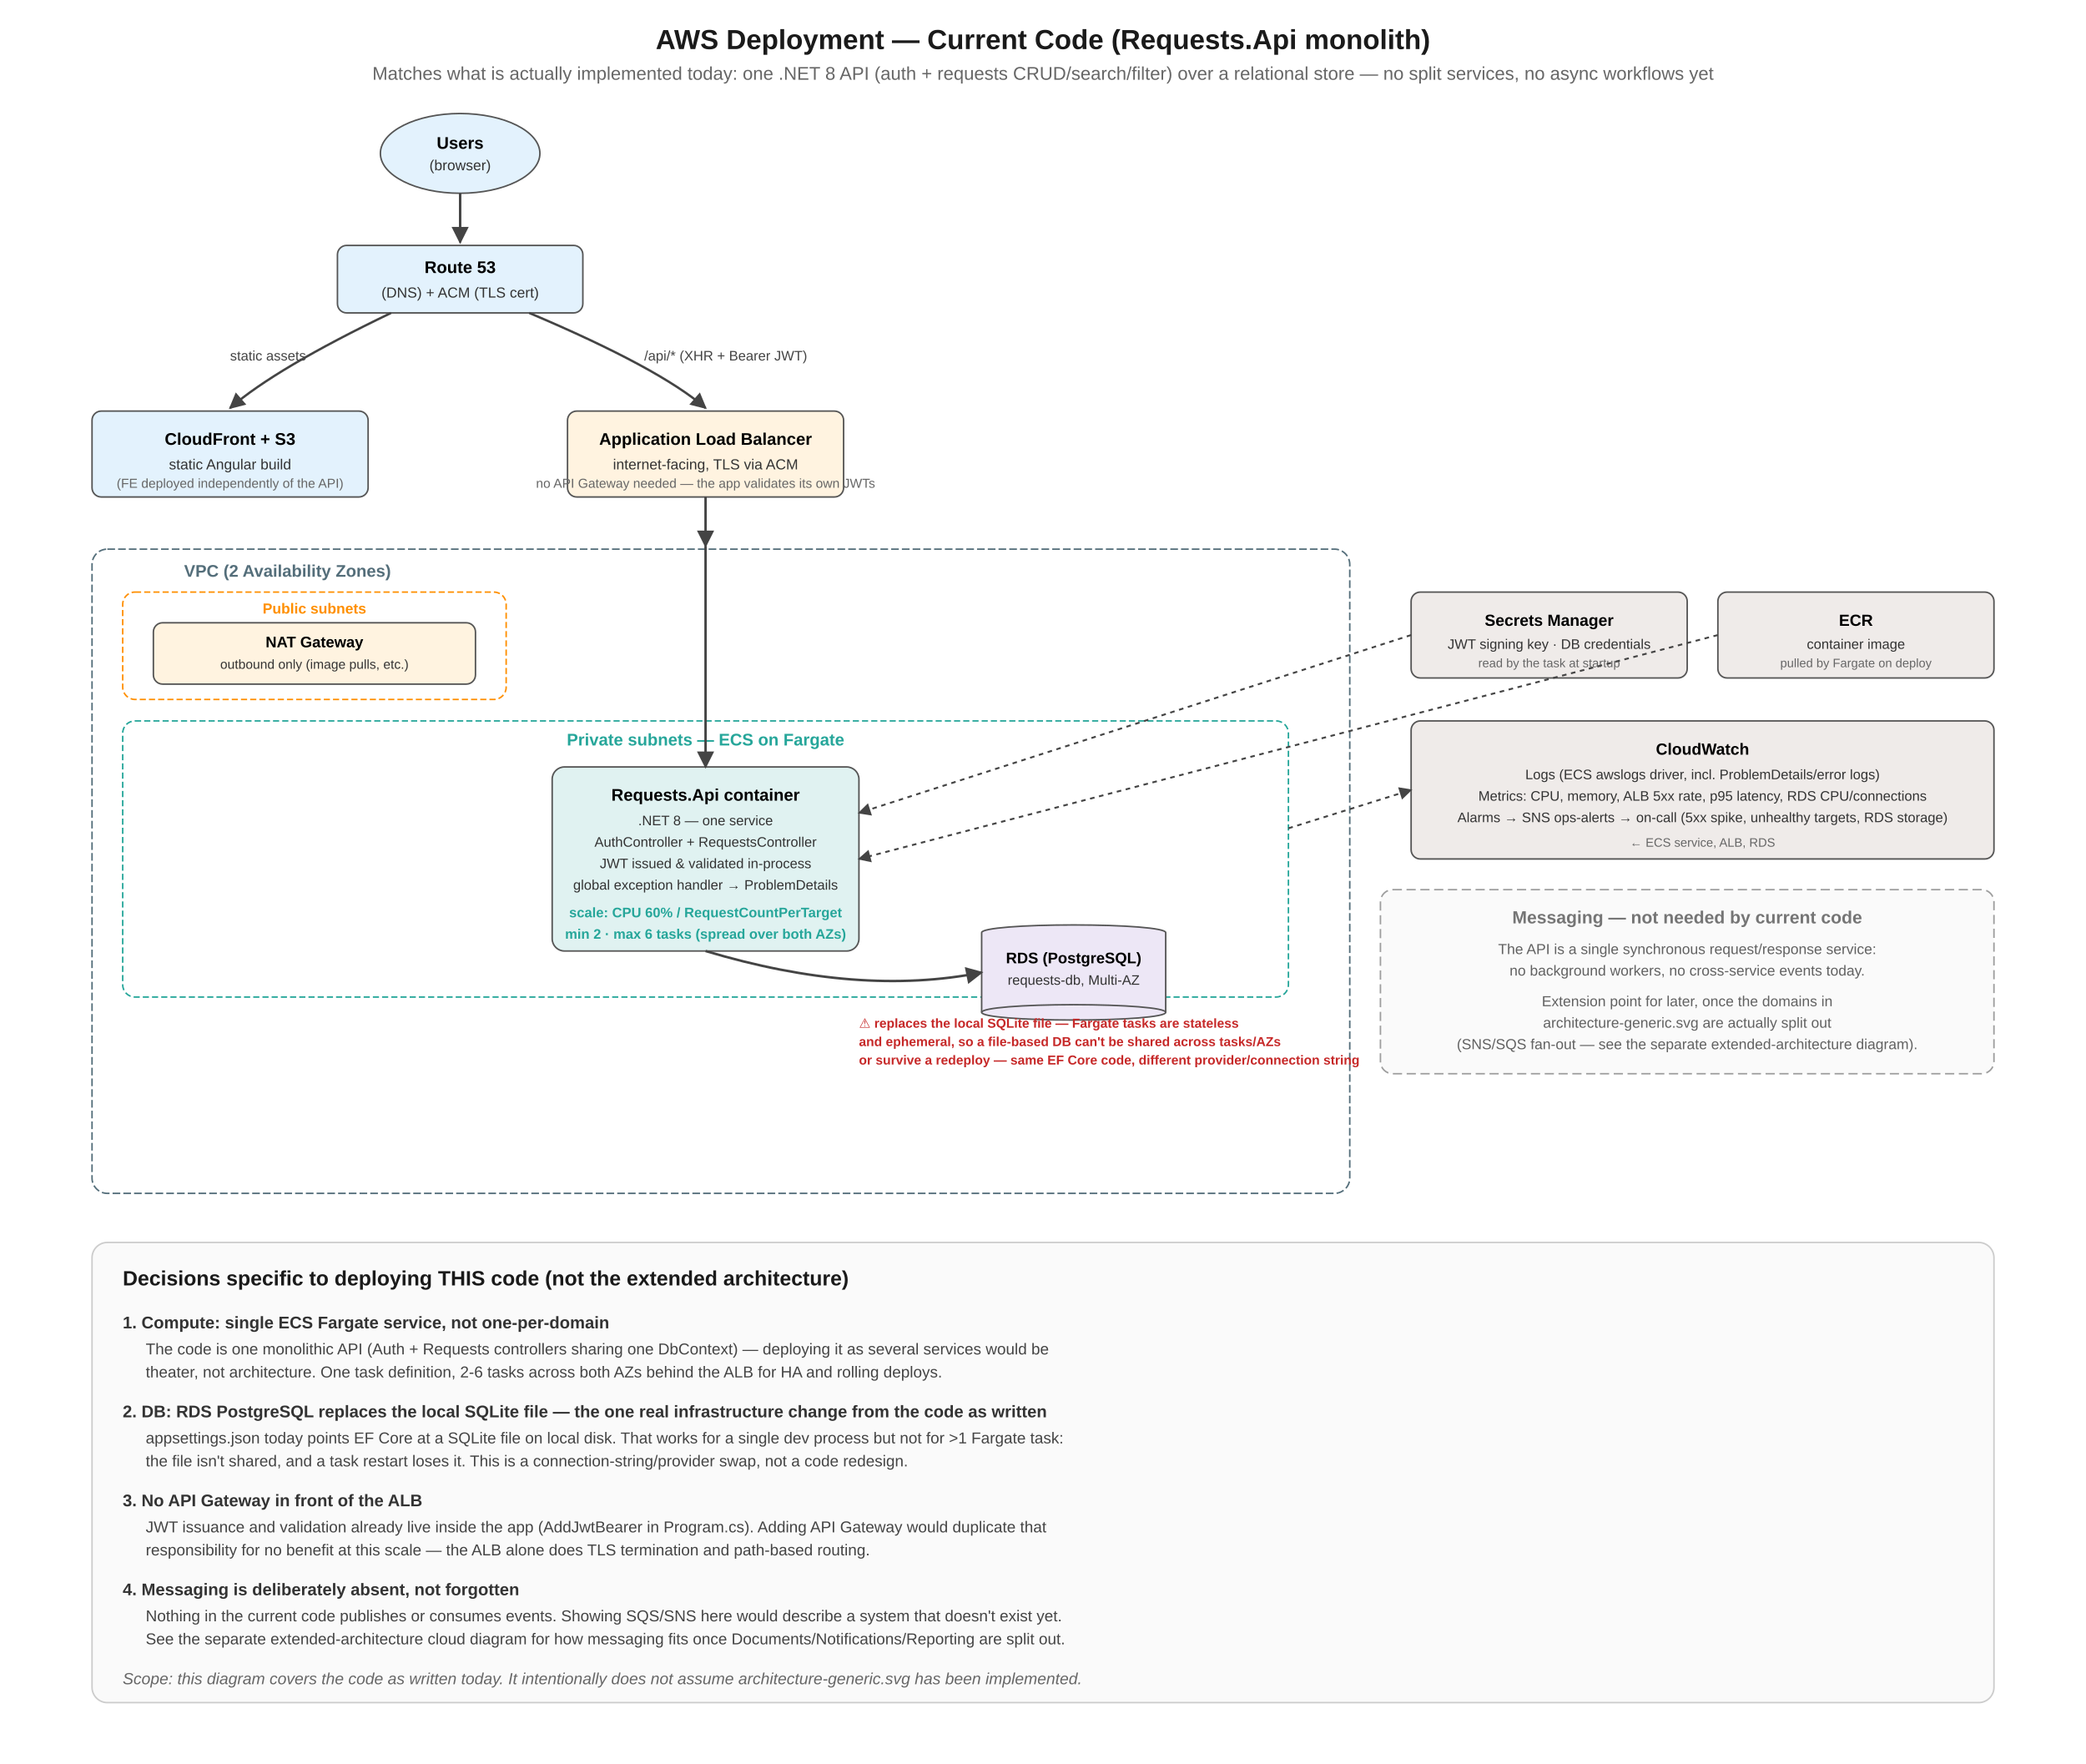
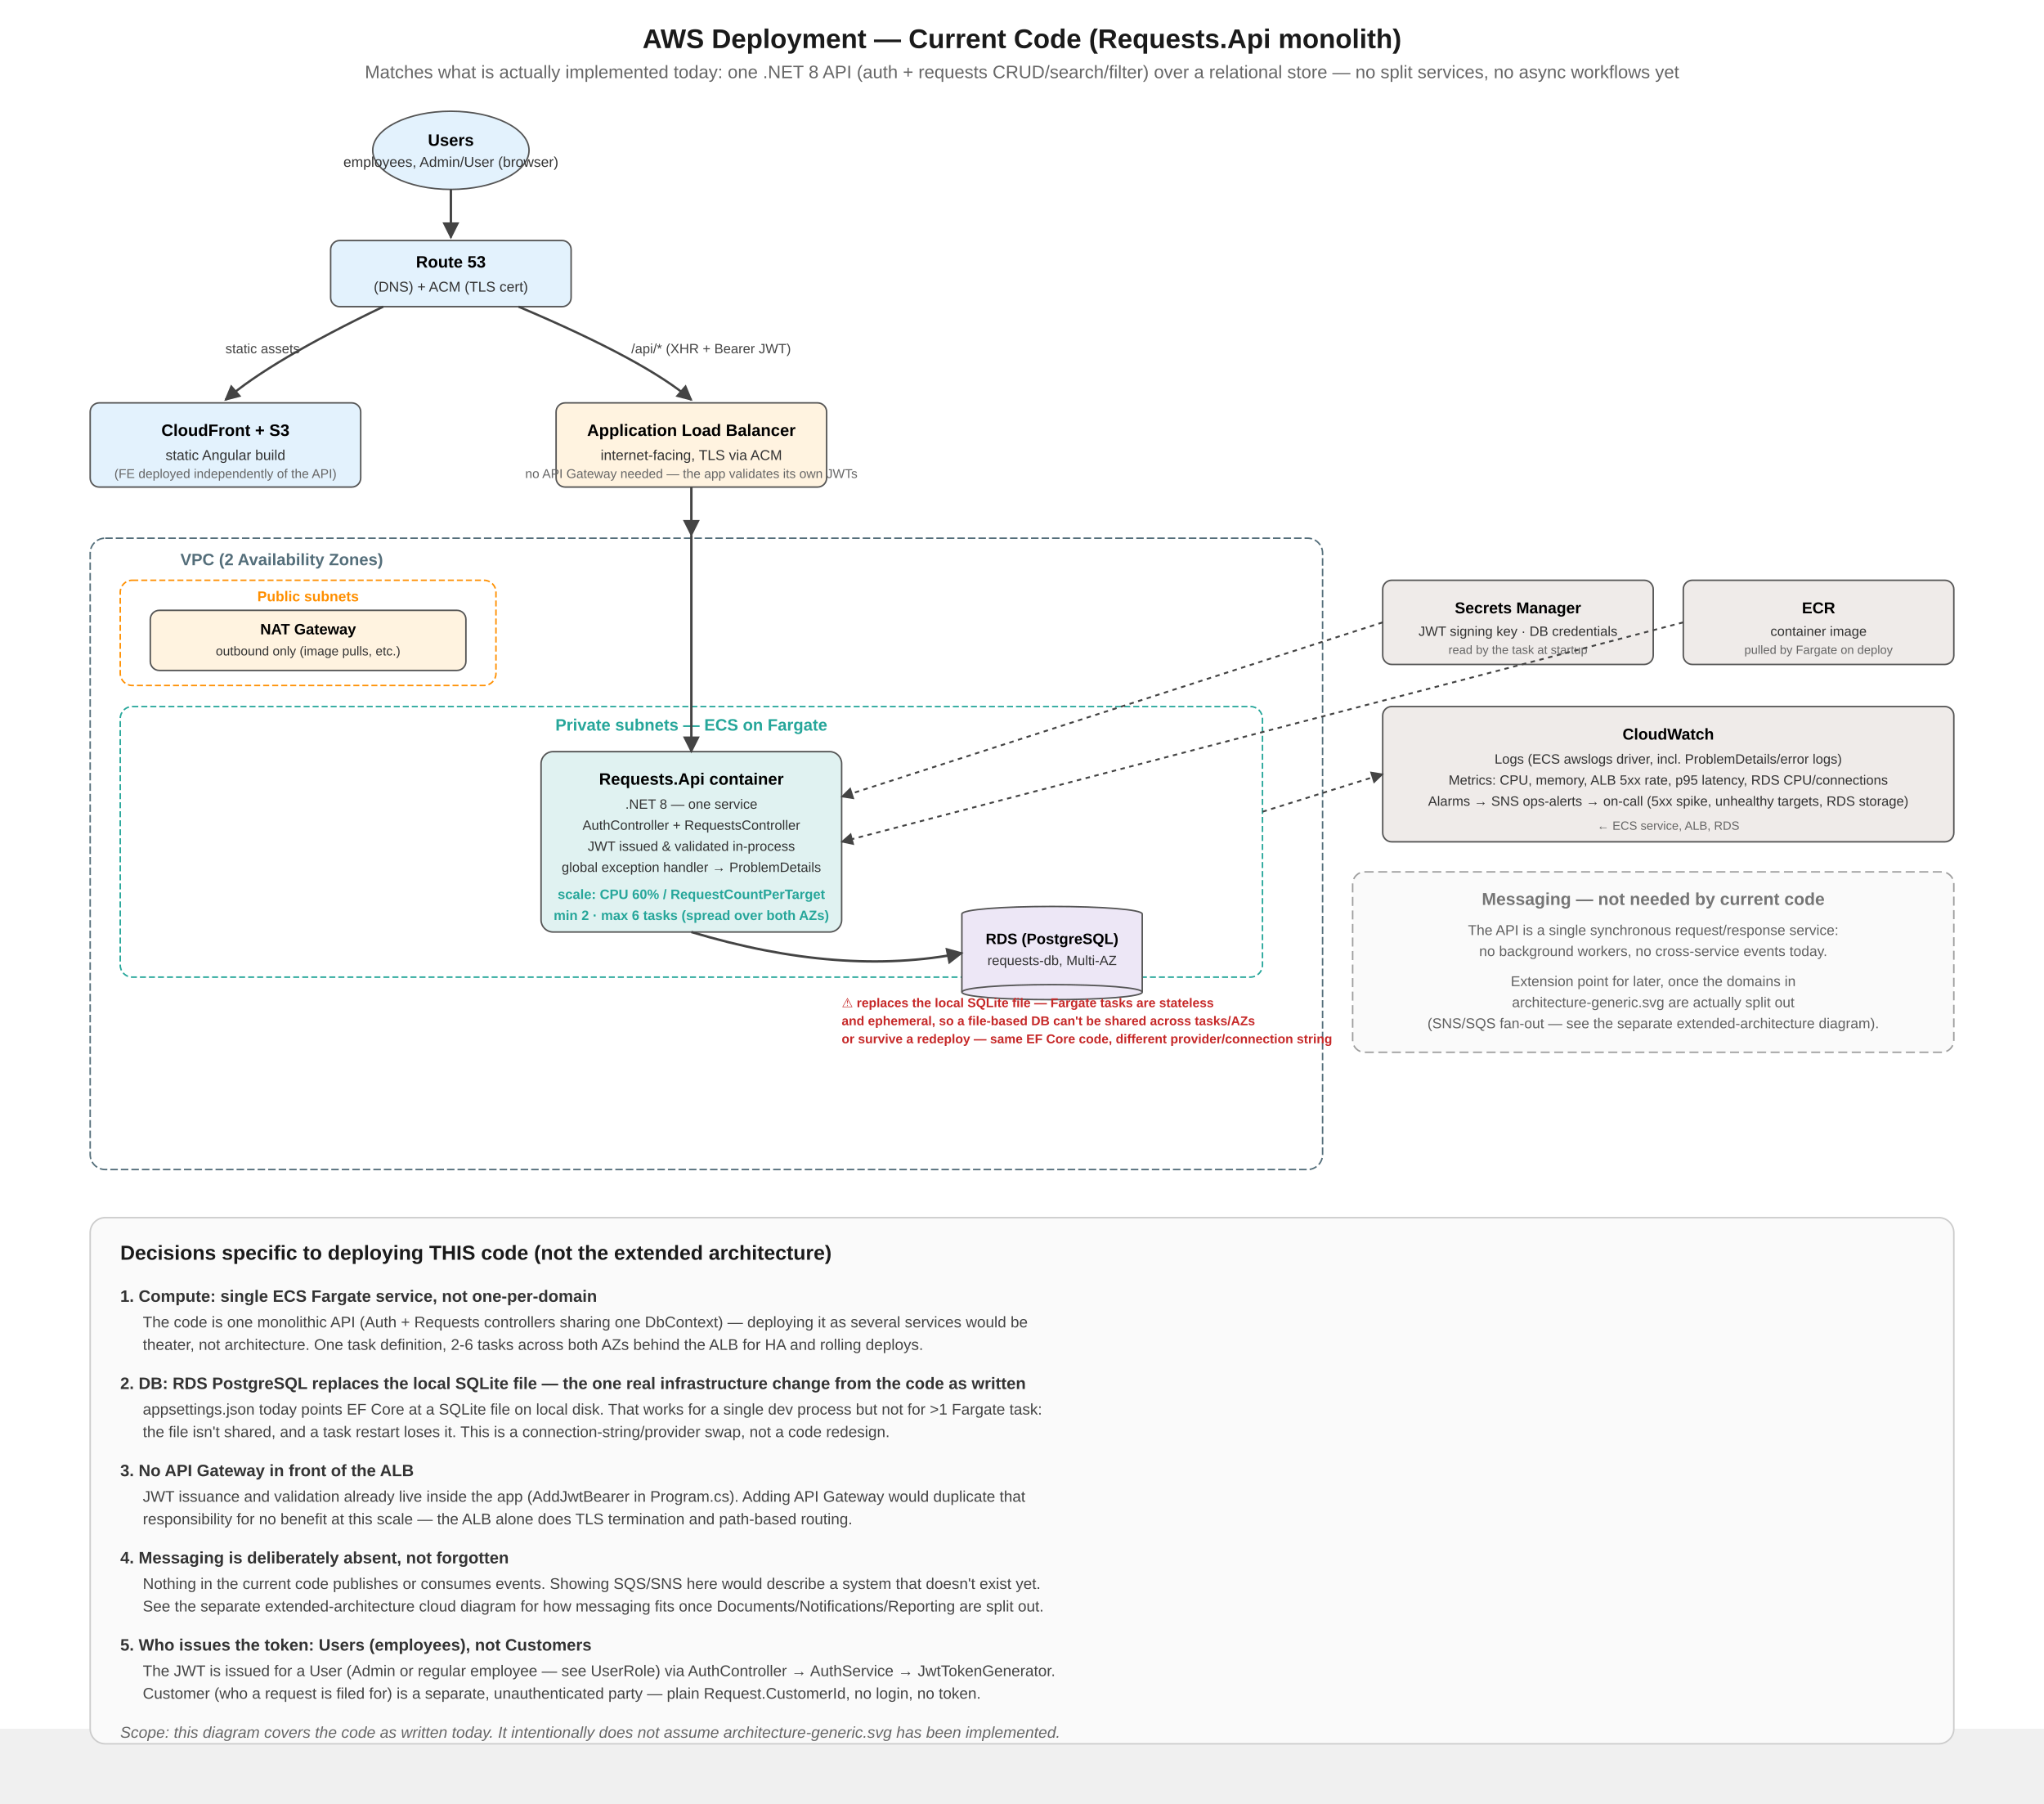
- <svg xmlns="http://www.w3.org/2000/svg" viewBox="0 0 1360 1150" font-family="Segoe UI, Arial, sans-serif">
+ <svg xmlns="http://www.w3.org/2000/svg" viewBox="0 0 1360 1200" font-family="Segoe UI, Arial, sans-serif">
  <defs>
    <marker id="a1" viewBox="0 0 10 10" refX="9" refY="5" markerWidth="7" markerHeight="7" orient="auto-start-reverse">
      <path d="M0,0 L10,5 L0,10 z" fill="#444" />
    </marker>
    <marker id="a2" viewBox="0 0 10 10" refX="9" refY="5" markerWidth="7" markerHeight="7" orient="auto-start-reverse">
      <path d="M0,0 L10,5 L0,10 z" fill="#c62828" />
    </marker>
    <marker id="a4" viewBox="0 0 10 10" refX="9" refY="5" markerWidth="7" markerHeight="7" orient="auto-start-reverse">
      <path d="M0,0 L10,5 L0,10 z" fill="#9e9e9e" />
    </marker>
  </defs>
  <rect x="0" y="0" width="1360" height="1150" fill="#ffffff" />
  <text x="680" y="32" text-anchor="middle" font-size="18" font-weight="700" fill="#1a1a1a">AWS Deployment — Current Code (Requests.Api monolith)</text>
  <text x="680" y="52" text-anchor="middle" font-size="12" fill="#666">Matches what is actually implemented today: one .NET 8 API (auth + requests CRUD/search/filter) over a relational store — no split services, no async workflows yet</text>
  <ellipse cx="300" cy="100" rx="52" ry="26" fill="#e3f2fd" stroke="#555" />
  <text x="300" y="97" text-anchor="middle" font-size="11" font-weight="600">Users</text>
-   <text x="300" y="111" text-anchor="middle" font-size="9.5" fill="#333">(browser)</text>
+   <text x="300" y="111" text-anchor="middle" font-size="9.5" fill="#333">employees, Admin/User (browser)</text>
  <path d="M300,126 L300,158" stroke="#444" stroke-width="1.6" marker-end="url(#a1)" />
  <rect x="220" y="160" width="160" height="44" rx="6" fill="#e3f2fd" stroke="#555" />
  <text x="300" y="178" text-anchor="middle" font-size="11" font-weight="600">Route 53</text>
  <text x="300" y="194" text-anchor="middle" font-size="9.5" fill="#333">(DNS) + ACM (TLS cert)</text>
  <path d="M255,204 Q180,240 150,266" stroke="#444" stroke-width="1.5" fill="none" marker-end="url(#a1)" />
  <path d="M345,204 Q430,240 460,266" stroke="#444" stroke-width="1.5" fill="none" marker-end="url(#a1)" />
  <text x="150" y="235" font-size="9" fill="#444">static assets</text>
  <text x="420" y="235" font-size="9" fill="#444">/api/* (XHR + Bearer JWT)</text>
  <rect x="60" y="268" width="180" height="56" rx="6" fill="#e3f2fd" stroke="#555" />
  <text x="150" y="290" text-anchor="middle" font-size="11" font-weight="600">CloudFront + S3</text>
  <text x="150" y="306" text-anchor="middle" font-size="9.5" fill="#333">static Angular build</text>
  <text x="150" y="318" text-anchor="middle" font-size="8.5" fill="#666">(FE deployed independently of the API)</text>
  <rect x="370" y="268" width="180" height="56" rx="6" fill="#fff3e0" stroke="#555" />
  <text x="460" y="290" text-anchor="middle" font-size="11" font-weight="600">Application Load Balancer</text>
  <text x="460" y="306" text-anchor="middle" font-size="9.5" fill="#333">internet-facing, TLS via ACM</text>
  <text x="460" y="318" text-anchor="middle" font-size="8.5" fill="#666">no API Gateway needed — the app validates its own JWTs</text>
  <path d="M460,324 L460,356" stroke="#444" stroke-width="1.6" marker-end="url(#a1)" />
  <rect x="60" y="358" width="820" height="420" rx="10" fill="none" stroke="#546e7a" stroke-dasharray="5,2" />
  <text x="120" y="376" font-size="11" fill="#546e7a" font-weight="700">VPC (2 Availability Zones)</text>
  <rect x="80" y="386" width="250" height="70" rx="8" fill="none" stroke="#ff8f00" stroke-dasharray="4,2" />
  <text x="205" y="400" text-anchor="middle" font-size="9.5" fill="#ff8f00" font-weight="700">Public subnets</text>
  <rect x="100" y="406" width="210" height="40" rx="6" fill="#fff3e0" stroke="#555" />
  <text x="205" y="422" text-anchor="middle" font-size="10" font-weight="600">NAT Gateway</text>
  <text x="205" y="436" text-anchor="middle" font-size="8.5" fill="#333">outbound only (image pulls, etc.)</text>
  <rect x="80" y="470" width="760" height="180" rx="8" fill="none" stroke="#26a69a" stroke-dasharray="4,2" />
  <text x="460" y="486" text-anchor="middle" font-size="11" fill="#26a69a" font-weight="700">Private subnets — ECS on Fargate</text>
  <rect x="360" y="500" width="200" height="120" rx="8" fill="#e0f2f1" stroke="#555" />
  <text x="460" y="522" text-anchor="middle" font-size="11" font-weight="600">Requests.Api container</text>
  <text x="460" y="538" text-anchor="middle" font-size="9" fill="#333">.NET 8 — one service</text>
  <text x="460" y="552" text-anchor="middle" font-size="9" fill="#333">AuthController + RequestsController</text>
  <text x="460" y="566" text-anchor="middle" font-size="9" fill="#333">JWT issued &amp; validated in-process</text>
  <text x="460" y="580" text-anchor="middle" font-size="9" fill="#333">global exception handler → ProblemDetails</text>
  <text x="460" y="598" text-anchor="middle" font-size="9" font-weight="600" fill="#26a69a">scale: CPU 60% / RequestCountPerTarget</text>
  <text x="460" y="612" text-anchor="middle" font-size="9" font-weight="600" fill="#26a69a">min 2 · max 6 tasks (spread over both AZs)</text>
  <path d="M460,356 L460,500" stroke="#444" stroke-width="0" fill="none" />
  <path d="M460,324 L460,356 M460,356 L460,500" stroke="none" />
  <path d="M460,356 L460,500" stroke="#444" stroke-width="1.6" marker-end="url(#a1)" />
  <path d="M760,660 C760,663 733,665 700,665 667,665 640,663 640,660 640,660 640,608 640,608 640,605 667,603 700,603 733,603 760,605 760,608 760,608 760,660 760,660" fill="#ede7f6" stroke="#555" />
  <path d="M760,660 C760,657 733,655 700,655 667,655 640,657 640,660" fill="none" stroke="#555" />
  <text x="700" y="628" text-anchor="middle" font-size="10" font-weight="600">RDS (PostgreSQL)</text>
  <text x="700" y="642" text-anchor="middle" font-size="9" fill="#333">requests-db, Multi-AZ</text>
  <path d="M460,620 Q560,650 640,634" stroke="#444" stroke-width="1.6" fill="none" marker-end="url(#a1)" />
  <text x="560" y="670" font-size="8.5" fill="#c62828" font-weight="600">⚠ replaces the local SQLite file — Fargate tasks are stateless</text>
  <text x="560" y="682" font-size="8.5" fill="#c62828" font-weight="600">and ephemeral, so a file-based DB can't be shared across tasks/AZs</text>
  <text x="560" y="694" font-size="8.5" fill="#c62828" font-weight="600">or survive a redeploy — same EF Core code, different provider/connection string</text>
  <rect x="920" y="386" width="180" height="56" rx="6" fill="#efebe9" stroke="#555" />
  <text x="1010" y="408" text-anchor="middle" font-size="10.5" font-weight="600">Secrets Manager</text>
  <text x="1010" y="423" text-anchor="middle" font-size="9" fill="#333">JWT signing key · DB credentials</text>
  <text x="1010" y="435" text-anchor="middle" font-size="8" fill="#666">read by the task at startup</text>
  <rect x="1120" y="386" width="180" height="56" rx="6" fill="#efebe9" stroke="#555" />
  <text x="1210" y="408" text-anchor="middle" font-size="10.5" font-weight="600">ECR</text>
  <text x="1210" y="423" text-anchor="middle" font-size="9" fill="#333">container image</text>
  <text x="1210" y="435" text-anchor="middle" font-size="8" fill="#666">pulled by Fargate on deploy</text>
  <path d="M920,414 L560,530" stroke="#444" stroke-width="1.2" stroke-dasharray="3,3" fill="none" marker-end="url(#a1)" />
  <path d="M1120,414 L560,560" stroke="#444" stroke-width="1.2" stroke-dasharray="3,3" fill="none" marker-end="url(#a1)" />
  <rect x="920" y="470" width="380" height="90" rx="6" fill="#efebe9" stroke="#555" />
  <text x="1110" y="492" text-anchor="middle" font-size="10.5" font-weight="600">CloudWatch</text>
  <text x="1110" y="508" text-anchor="middle" font-size="9" fill="#333">Logs (ECS awslogs driver, incl. ProblemDetails/error logs)</text>
  <text x="1110" y="522" text-anchor="middle" font-size="9" fill="#333">Metrics: CPU, memory, ALB 5xx rate, p95 latency, RDS CPU/connections</text>
  <text x="1110" y="536" text-anchor="middle" font-size="9" fill="#333">Alarms → SNS ops-alerts → on-call (5xx spike, unhealthy targets, RDS storage)</text>
  <text x="1110" y="552" text-anchor="middle" font-size="8" fill="#666">← ECS service, ALB, RDS</text>
  <path d="M840,540 L920,515" stroke="#444" stroke-width="1.2" stroke-dasharray="3,3" fill="none" marker-end="url(#a1)" />
  <rect x="900" y="580" width="400" height="120" rx="8" fill="#fafafa" stroke="#9e9e9e" stroke-dasharray="6,3" />
  <text x="1100" y="602" text-anchor="middle" font-size="11.5" font-weight="700" fill="#757575">Messaging — not needed by current code</text>
  <text x="1100" y="622" text-anchor="middle" font-size="9.5" fill="#616161">The API is a single synchronous request/response service:</text>
  <text x="1100" y="636" text-anchor="middle" font-size="9.5" fill="#616161">no background workers, no cross-service events today.</text>
  <text x="1100" y="656" text-anchor="middle" font-size="9.5" fill="#616161">Extension point for later, once the domains in</text>
  <text x="1100" y="670" text-anchor="middle" font-size="9.5" fill="#616161">architecture-generic.svg are actually split out</text>
  <text x="1100" y="684" text-anchor="middle" font-size="9.5" fill="#616161">(SNS/SQS fan-out — see the separate extended-architecture diagram).</text>
-   <rect x="60" y="810" width="1240" height="300" rx="10" fill="#fafafa" stroke="#ccc" />
+   <rect x="60" y="810" width="1240" height="350" rx="10" fill="#fafafa" stroke="#ccc" />
  <text x="80" y="838" font-size="13.5" font-weight="700" fill="#1a1a1a">Decisions specific to deploying THIS code (not the extended architecture)</text>
  <text x="80" y="866" font-size="11" fill="#333" font-weight="600">1. Compute: single ECS Fargate service, not one-per-domain</text>
  <text x="95" y="883" font-size="10.3" fill="#444">The code is one monolithic API (Auth + Requests controllers sharing one DbContext) — deploying it as several services would be</text>
  <text x="95" y="898" font-size="10.3" fill="#444">theater, not architecture. One task definition, 2-6 tasks across both AZs behind the ALB for HA and rolling deploys.</text>
  <text x="80" y="924" font-size="11" fill="#333" font-weight="600">2. DB: RDS PostgreSQL replaces the local SQLite file — the one real infrastructure change from the code as written</text>
  <text x="95" y="941" font-size="10.3" fill="#444">appsettings.json today points EF Core at a SQLite file on local disk. That works for a single dev process but not for &gt;1 Fargate task:</text>
  <text x="95" y="956" font-size="10.3" fill="#444">the file isn't shared, and a task restart loses it. This is a connection-string/provider swap, not a code redesign.</text>
  <text x="80" y="982" font-size="11" fill="#333" font-weight="600">3. No API Gateway in front of the ALB</text>
  <text x="95" y="999" font-size="10.3" fill="#444">JWT issuance and validation already live inside the app (AddJwtBearer in Program.cs). Adding API Gateway would duplicate that</text>
  <text x="95" y="1014" font-size="10.3" fill="#444">responsibility for no benefit at this scale — the ALB alone does TLS termination and path-based routing.</text>
  <text x="80" y="1040" font-size="11" fill="#333" font-weight="600">4. Messaging is deliberately absent, not forgotten</text>
  <text x="95" y="1057" font-size="10.3" fill="#444">Nothing in the current code publishes or consumes events. Showing SQS/SNS here would describe a system that doesn't exist yet.</text>
  <text x="95" y="1072" font-size="10.3" fill="#444">See the separate extended-architecture cloud diagram for how messaging fits once Documents/Notifications/Reporting are split out.</text>
-   <text x="80" y="1098" font-size="10.5" fill="#666" font-style="italic">Scope: this diagram covers the code as written today. It intentionally does not assume architecture-generic.svg has been implemented.</text>
+   <text x="80" y="1098" font-size="11" fill="#333" font-weight="600">5. Who issues the token: Users (employees), not Customers</text>
+   <text x="95" y="1115" font-size="10.3" fill="#444">The JWT is issued for a User (Admin or regular employee — see UserRole) via AuthController → AuthService → JwtTokenGenerator.</text>
+   <text x="95" y="1130" font-size="10.3" fill="#444">Customer (who a request is filed for) is a separate, unauthenticated party — plain Request.CustomerId, no login, no token.</text>
+   <text x="80" y="1156" font-size="10.5" fill="#666" font-style="italic">Scope: this diagram covers the code as written today. It intentionally does not assume architecture-generic.svg has been implemented.</text>
</svg>
